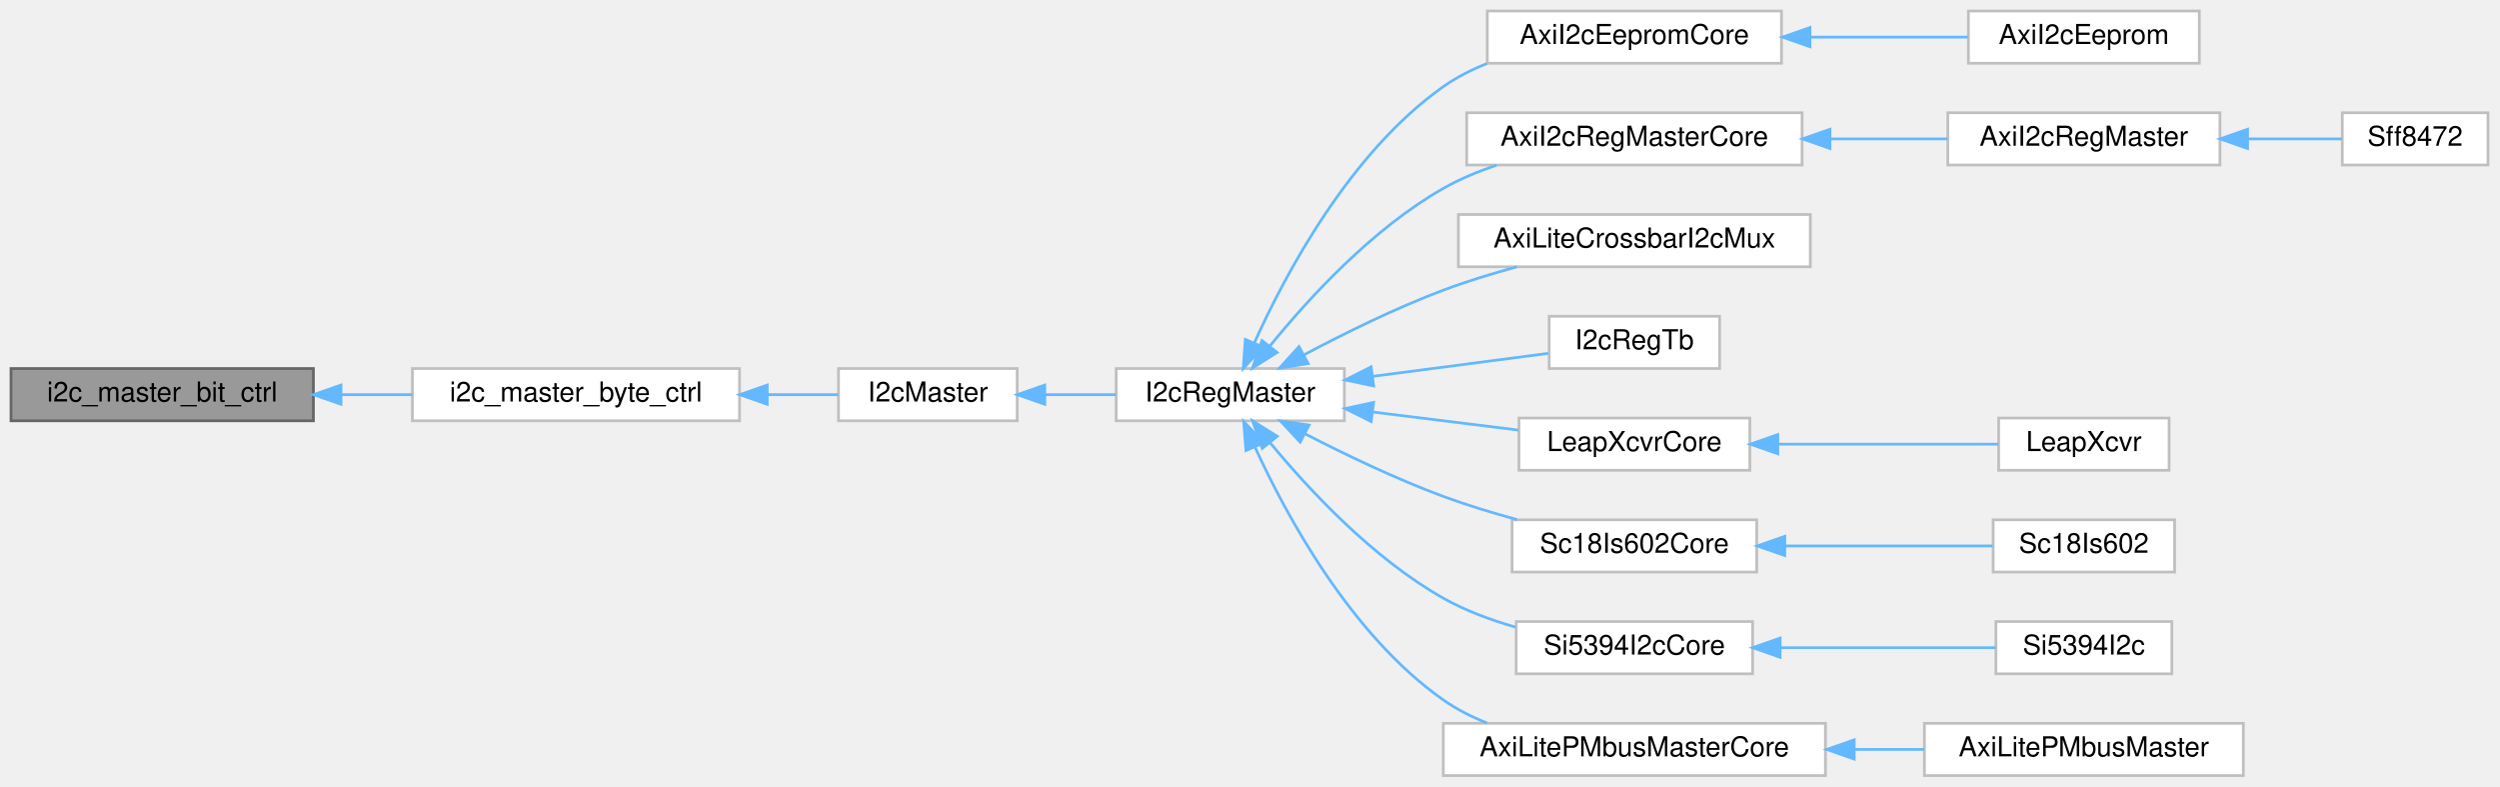
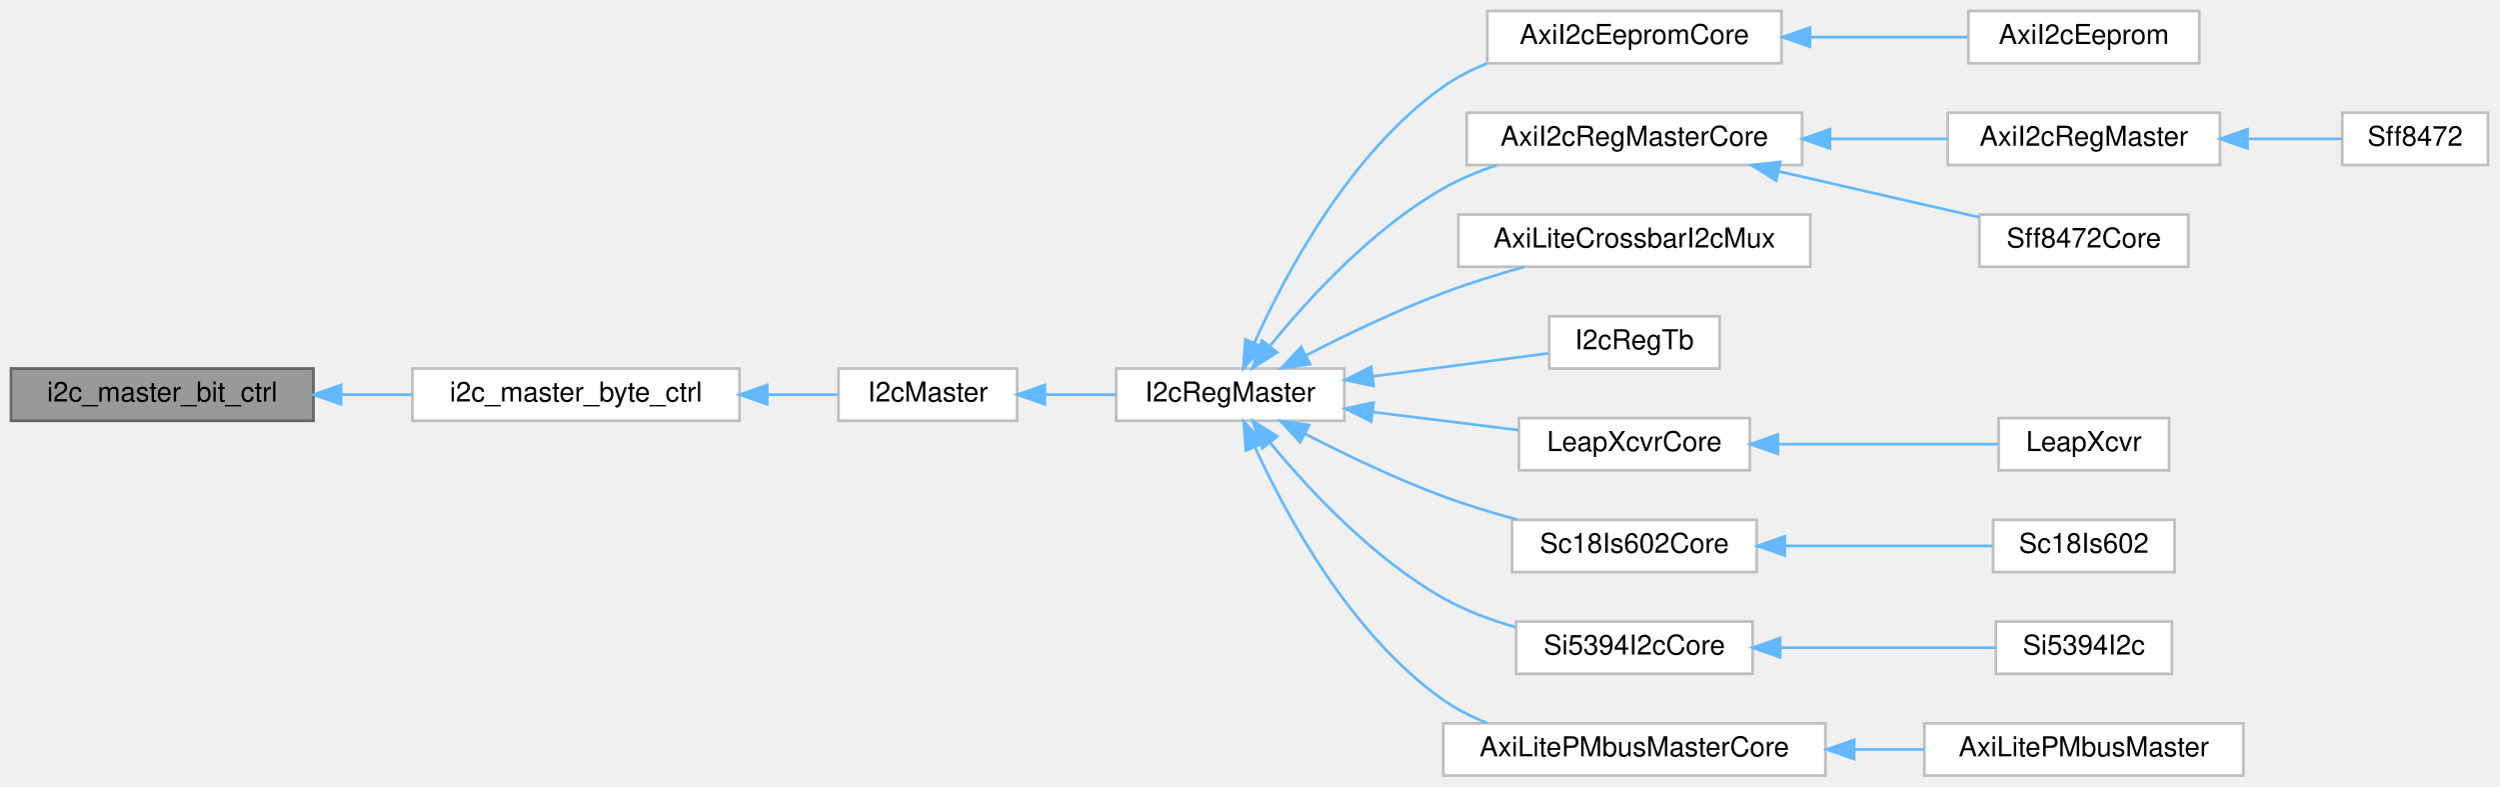
<svg xmlns="http://www.w3.org/2000/svg" xmlns:xlink="http://www.w3.org/1999/xlink" width="909pt" height="286pt" viewBox="0.00 0.00 909.00 286.00">
  <g id="graph0" class="graph" transform="scale(1 1) rotate(0) translate(4 282)">
    <g id="Node000001" class="node">
      <g id="a_Node000001">
        <a xlink:title=" ">
          <polygon fill="#999999" stroke="#666666" points="110,-148 0,-148 0,-129 110,-129 110,-148" />
          <text text-anchor="middle" x="55" y="-136" font-family="Helvetica,sans-Serif" font-size="10.00">i2c_master_bit_ctrl</text>
        </a>
      </g>
    </g>
    <g id="Node000002" class="node">
      <g id="a_Node000002">
        <a xlink:href="classi2c__master__byte__ctrl.html" target="_top" xlink:title=" ">
          <polygon fill="white" stroke="#bfbfbf" points="265,-148 146,-148 146,-129 265,-129 265,-148" />
          <text text-anchor="middle" x="205.5" y="-136" font-family="Helvetica,sans-Serif" font-size="10.00">i2c_master_byte_ctrl</text>
        </a>
      </g>
    </g>
    <g id="edge1_Node000001_Node000002" class="edge">
      <g id="a_edge1_Node000001_Node000002">
        <a xlink:title=" ">
          <path fill="none" stroke="#63b8ff" d="M120.04,-138.5C128.67,-138.5 137.48,-138.5 146,-138.5" />
          <polygon fill="#63b8ff" stroke="#63b8ff" points="120.03,-135 110.03,-138.5 120.03,-142 120.03,-135" />
        </a>
      </g>
    </g>
    <g id="Node000003" class="node">
      <g id="a_Node000003">
        <a xlink:href="classI2cMaster.html" target="_top" xlink:title=" ">
          <polygon fill="white" stroke="#bfbfbf" points="366,-148 301,-148 301,-129 366,-129 366,-148" />
          <text text-anchor="middle" x="333.5" y="-136" font-family="Helvetica,sans-Serif" font-size="10.00">I2cMaster</text>
        </a>
      </g>
    </g>
    <g id="edge2_Node000002_Node000003" class="edge">
      <g id="a_edge2_Node000002_Node000003">
        <a xlink:title=" ">
          <path fill="none" stroke="#63b8ff" d="M275.21,-138.5C284.16,-138.5 292.96,-138.5 300.87,-138.5" />
          <polygon fill="#63b8ff" stroke="#63b8ff" points="275.07,-135 265.07,-138.5 275.07,-142 275.07,-135" />
        </a>
      </g>
    </g>
    <g id="Node000004" class="node">
      <g id="a_Node000004">
        <a xlink:href="classI2cRegMaster.html" target="_top" xlink:title=" ">
          <polygon fill="white" stroke="#bfbfbf" points="485,-148 402,-148 402,-129 485,-129 485,-148" />
          <text text-anchor="middle" x="443.5" y="-136" font-family="Helvetica,sans-Serif" font-size="10.00">I2cRegMaster</text>
        </a>
      </g>
    </g>
    <g id="edge3_Node000003_Node000004" class="edge">
      <g id="a_edge3_Node000003_Node000004">
        <a xlink:title=" ">
          <path fill="none" stroke="#63b8ff" d="M376.08,-138.5C384.55,-138.5 393.44,-138.5 401.87,-138.5" />
          <polygon fill="#63b8ff" stroke="#63b8ff" points="376.03,-135 366.03,-138.5 376.03,-142 376.03,-135" />
        </a>
      </g>
    </g>
    <g id="Node000005" class="node">
      <g id="a_Node000005">
        <a xlink:href="classAxiI2cEepromCore.html" target="_top" xlink:title=" ">
          <polygon fill="white" stroke="#bfbfbf" points="644,-278 537,-278 537,-259 644,-259 644,-278" />
          <text text-anchor="middle" x="590.5" y="-266" font-family="Helvetica,sans-Serif" font-size="10.00">AxiI2cEepromCore</text>
        </a>
      </g>
    </g>
    <g id="edge4_Node000004_Node000005" class="edge">
      <g id="a_edge4_Node000004_Node000005">
        <a xlink:title=" ">
          <path fill="none" stroke="#63b8ff" d="M452.19,-157.2C463.5,-182.3 487.01,-226.52 521,-250.5 525.82,-253.9 531.25,-256.66 536.87,-258.9" />
          <polygon fill="#63b8ff" stroke="#63b8ff" points="455.4,-155.8 448.22,-148.01 448.98,-158.58 455.4,-155.8" />
        </a>
      </g>
    </g>
    <g id="Node000007" class="node">
      <g id="a_Node000007">
        <a xlink:href="classAxiI2cRegMasterCore.html" target="_top" xlink:title=" ">
          <polygon fill="white" stroke="#bfbfbf" points="651.5,-241 529.5,-241 529.5,-222 651.5,-222 651.5,-241" />
          <text text-anchor="middle" x="590.5" y="-229" font-family="Helvetica,sans-Serif" font-size="10.00">AxiI2cRegMasterCore</text>
        </a>
      </g>
    </g>
    <g id="edge6_Node000004_Node000007" class="edge">
      <g id="a_edge6_Node000004_Node000007">
        <a xlink:title=" ">
          <path fill="none" stroke="#63b8ff" d="M457.99,-156.28C471.93,-173.43 495.24,-198.88 521,-213.5 526.99,-216.9 533.63,-219.67 540.36,-221.93" />
          <polygon fill="#63b8ff" stroke="#63b8ff" points="460.53,-153.85 451.58,-148.17 455.03,-158.19 460.53,-153.85" />
        </a>
      </g>
    </g>
-     <g id="Node000010" class="node">
-       <g id="a_Node000010">
+     <g id="Node000011" class="node">
+       <g id="a_Node000011">
        <a xlink:href="classAxiLiteCrossbarI2cMux.html" target="_top" xlink:title=" ">
          <polygon fill="white" stroke="#bfbfbf" points="654.5,-204 526.5,-204 526.5,-185 654.5,-185 654.5,-204" />
          <text text-anchor="middle" x="590.5" y="-192" font-family="Helvetica,sans-Serif" font-size="10.00">AxiLiteCrossbarI2cMux</text>
        </a>
      </g>
    </g>
-     <g id="edge9_Node000004_Node000010" class="edge">
-       <g id="a_edge9_Node000004_Node000010">
-         <a xlink:title=" ">
-           <path fill="none" stroke="#63b8ff" d="M470.28,-152.96C484.85,-160.7 503.57,-169.96 521,-176.5 529.52,-179.7 538.84,-182.55 547.78,-184.99" />
-           <polygon fill="#63b8ff" stroke="#63b8ff" points="471.83,-149.82 461.37,-148.13 468.5,-155.97 471.83,-149.82" />
-         </a>
-       </g>
-     </g>
-     <g id="Node000011" class="node">
-       <g id="a_Node000011">
+     <g id="edge10_Node000004_Node000011" class="edge">
+       <g id="a_edge10_Node000004_Node000011">
+         <a xlink:title=" ">
+           <path fill="none" stroke="#63b8ff" d="M470.94,-152.74C485.44,-160.18 503.9,-169.05 521,-175.5 530.35,-179.03 540.65,-182.22 550.35,-184.95" />
+           <polygon fill="#63b8ff" stroke="#63b8ff" points="472.52,-149.62 462.03,-148.1 469.28,-155.83 472.52,-149.62" />
+         </a>
+       </g>
+     </g>
+     <g id="Node000012" class="node">
+       <g id="a_Node000012">
        <a xlink:href="classI2cRegTb.html" target="_top" xlink:title=" ">
          <polygon fill="white" stroke="#bfbfbf" points="621.5,-167 559.5,-167 559.5,-148 621.5,-148 621.5,-167" />
          <text text-anchor="middle" x="590.5" y="-155" font-family="Helvetica,sans-Serif" font-size="10.00">I2cRegTb</text>
        </a>
      </g>
    </g>
-     <g id="edge10_Node000004_Node000011" class="edge">
-       <g id="a_edge10_Node000004_Node000011">
+     <g id="edge11_Node000004_Node000012" class="edge">
+       <g id="a_edge11_Node000004_Node000012">
        <a xlink:title=" ">
          <path fill="none" stroke="#63b8ff" d="M495.46,-145.18C516.73,-147.96 540.72,-151.11 559.14,-153.52" />
          <polygon fill="#63b8ff" stroke="#63b8ff" points="495.65,-141.67 485.28,-143.84 494.74,-148.61 495.65,-141.67" />
        </a>
      </g>
    </g>
-     <g id="Node000012" class="node">
-       <g id="a_Node000012">
+     <g id="Node000013" class="node">
+       <g id="a_Node000013">
        <a xlink:href="classLeapXcvrCore.html" target="_top" xlink:title=" ">
          <polygon fill="white" stroke="#bfbfbf" points="632.5,-130 548.5,-130 548.5,-111 632.5,-111 632.5,-130" />
          <text text-anchor="middle" x="590.5" y="-118" font-family="Helvetica,sans-Serif" font-size="10.00">LeapXcvrCore</text>
        </a>
      </g>
    </g>
-     <g id="edge11_Node000004_Node000012" class="edge">
-       <g id="a_edge11_Node000004_Node000012">
+     <g id="edge12_Node000004_Node000013" class="edge">
+       <g id="a_edge12_Node000004_Node000013">
        <a xlink:title=" ">
          <path fill="none" stroke="#63b8ff" d="M495.24,-132.2C512.59,-130.05 531.77,-127.67 548.28,-125.62" />
          <polygon fill="#63b8ff" stroke="#63b8ff" points="494.77,-128.73 485.28,-133.44 495.63,-135.68 494.77,-128.73" />
        </a>
      </g>
    </g>
-     <g id="Node000014" class="node">
-       <g id="a_Node000014">
+     <g id="Node000015" class="node">
+       <g id="a_Node000015">
        <a xlink:href="classSc18Is602Core.html" target="_top" xlink:title=" ">
          <polygon fill="white" stroke="#bfbfbf" points="635,-93 546,-93 546,-74 635,-74 635,-93" />
          <text text-anchor="middle" x="590.5" y="-81" font-family="Helvetica,sans-Serif" font-size="10.00">Sc18Is602Core</text>
        </a>
      </g>
    </g>
-     <g id="edge13_Node000004_Node000014" class="edge">
-       <g id="a_edge13_Node000004_Node000014">
+     <g id="edge14_Node000004_Node000015" class="edge">
+       <g id="a_edge14_Node000004_Node000015">
        <a xlink:title=" ">
          <path fill="none" stroke="#63b8ff" d="M470.61,-124.31C485.15,-116.81 503.74,-107.87 521,-101.5 529.54,-98.35 538.86,-95.51 547.8,-93.08" />
          <polygon fill="#63b8ff" stroke="#63b8ff" points="468.93,-121.24 461.7,-128.99 472.18,-127.44 468.93,-121.24" />
        </a>
      </g>
    </g>
-     <g id="Node000016" class="node">
-       <g id="a_Node000016">
+     <g id="Node000017" class="node">
+       <g id="a_Node000017">
        <a xlink:href="classSi5394I2cCore.html" target="_top" xlink:title=" ">
          <polygon fill="white" stroke="#bfbfbf" points="633.5,-56 547.5,-56 547.5,-37 633.5,-37 633.5,-56" />
          <text text-anchor="middle" x="590.5" y="-44" font-family="Helvetica,sans-Serif" font-size="10.00">Si5394I2cCore</text>
        </a>
      </g>
    </g>
-     <g id="edge15_Node000004_Node000016" class="edge">
-       <g id="a_edge15_Node000004_Node000016">
+     <g id="edge16_Node000004_Node000017" class="edge">
+       <g id="a_edge16_Node000004_Node000017">
        <a xlink:title=" ">
          <path fill="none" stroke="#63b8ff" d="M458.04,-120.97C472.02,-104.05 495.36,-78.94 521,-64.5 529.04,-59.97 538.24,-56.56 547.24,-53.98" />
          <polygon fill="#63b8ff" stroke="#63b8ff" points="455.14,-118.98 451.61,-128.97 460.6,-123.36 455.14,-118.98" />
        </a>
      </g>
    </g>
-     <g id="Node000018" class="node">
-       <g id="a_Node000018">
+     <g id="Node000019" class="node">
+       <g id="a_Node000019">
        <a xlink:href="classAxiLitePMbusMasterCore.html" target="_top" xlink:title=" ">
          <polygon fill="white" stroke="#bfbfbf" points="660,-19 521,-19 521,0 660,0 660,-19" />
          <text text-anchor="middle" x="590.5" y="-7" font-family="Helvetica,sans-Serif" font-size="10.00">AxiLitePMbusMasterCore</text>
        </a>
      </g>
    </g>
-     <g id="edge17_Node000004_Node000018" class="edge">
-       <g id="a_edge17_Node000004_Node000018">
+     <g id="edge18_Node000004_Node000019" class="edge">
+       <g id="a_edge18_Node000004_Node000019">
        <a xlink:title=" ">
          <path fill="none" stroke="#63b8ff" d="M452.41,-119.6C463.83,-94.65 487.33,-51.14 521,-27.5 525.83,-24.11 531.26,-21.36 536.89,-19.12" />
          <polygon fill="#63b8ff" stroke="#63b8ff" points="449.21,-118.19 448.38,-128.75 455.61,-121.01 449.21,-118.19" />
        </a>
      </g>
    </g>
    <g id="Node000006" class="node">
      <g id="a_Node000006">
        <a xlink:href="classAxiI2cEeprom.html" target="_top" xlink:title=" ">
          <polygon fill="white" stroke="#bfbfbf" points="796,-278 712,-278 712,-259 796,-259 796,-278" />
          <text text-anchor="middle" x="754" y="-266" font-family="Helvetica,sans-Serif" font-size="10.00">AxiI2cEeprom</text>
        </a>
      </g>
    </g>
    <g id="edge5_Node000005_Node000006" class="edge">
      <g id="a_edge5_Node000005_Node000006">
        <a xlink:title=" ">
          <path fill="none" stroke="#63b8ff" d="M654.58,-268.5C673.79,-268.5 694.41,-268.5 711.78,-268.5" />
          <polygon fill="#63b8ff" stroke="#63b8ff" points="654.38,-265 644.38,-268.5 654.38,-272 654.38,-265" />
        </a>
      </g>
    </g>
    <g id="Node000008" class="node">
      <g id="a_Node000008">
        <a xlink:href="classAxiI2cRegMaster.html" target="_top" xlink:title=" ">
          <polygon fill="white" stroke="#bfbfbf" points="803.5,-241 704.5,-241 704.5,-222 803.5,-222 803.5,-241" />
          <text text-anchor="middle" x="754" y="-229" font-family="Helvetica,sans-Serif" font-size="10.00">AxiI2cRegMaster</text>
        </a>
      </g>
    </g>
    <g id="edge7_Node000007_Node000008" class="edge">
      <g id="a_edge7_Node000007_Node000008">
        <a xlink:title=" ">
          <path fill="none" stroke="#63b8ff" d="M661.96,-231.5C676.28,-231.5 691.04,-231.5 704.4,-231.5" />
          <polygon fill="#63b8ff" stroke="#63b8ff" points="661.64,-228 651.64,-231.5 661.64,-235 661.64,-228" />
        </a>
      </g>
    </g>
+     <g id="Node000010" class="node">
+       <g id="a_Node000010">
+         <a xlink:href="classSff8472Core.html" target="_top" xlink:title=" ">
+           <polygon fill="white" stroke="#bfbfbf" points="792,-204 716,-204 716,-185 792,-185 792,-204" />
+           <text text-anchor="middle" x="754" y="-192" font-family="Helvetica,sans-Serif" font-size="10.00">Sff8472Core</text>
+         </a>
+       </g>
+     </g>
+     <g id="edge9_Node000007_Node000010" class="edge">
+       <g id="a_edge9_Node000007_Node000010">
+         <a xlink:title=" ">
+           <path fill="none" stroke="#63b8ff" d="M642.99,-219.7C666.71,-214.27 694.33,-207.94 715.96,-202.99" />
+           <polygon fill="#63b8ff" stroke="#63b8ff" points="642.06,-216.33 633.09,-221.97 643.62,-223.15 642.06,-216.33" />
+         </a>
+       </g>
+     </g>
    <g id="Node000009" class="node">
      <g id="a_Node000009">
        <a xlink:href="classSff8472.html" target="_top" xlink:title=" ">
          <polygon fill="white" stroke="#bfbfbf" points="901,-241 848,-241 848,-222 901,-222 901,-241" />
          <text text-anchor="middle" x="874.5" y="-229" font-family="Helvetica,sans-Serif" font-size="10.00">Sff8472</text>
        </a>
      </g>
    </g>
    <g id="edge8_Node000008_Node000009" class="edge">
      <g id="a_edge8_Node000008_Node000009">
        <a xlink:title=" ">
          <path fill="none" stroke="#63b8ff" d="M813.62,-231.5C825.68,-231.5 837.78,-231.5 847.91,-231.5" />
          <polygon fill="#63b8ff" stroke="#63b8ff" points="813.54,-228 803.54,-231.5 813.54,-235 813.54,-228" />
        </a>
      </g>
    </g>
-     <g id="Node000013" class="node">
-       <g id="a_Node000013">
+     <g id="Node000014" class="node">
+       <g id="a_Node000014">
        <a xlink:href="classLeapXcvr.html" target="_top" xlink:title=" ">
          <polygon fill="white" stroke="#bfbfbf" points="785,-130 723,-130 723,-111 785,-111 785,-130" />
          <text text-anchor="middle" x="754" y="-118" font-family="Helvetica,sans-Serif" font-size="10.00">LeapXcvr</text>
        </a>
      </g>
    </g>
-     <g id="edge12_Node000012_Node000013" class="edge">
-       <g id="a_edge12_Node000012_Node000013">
+     <g id="edge13_Node000013_Node000014" class="edge">
+       <g id="a_edge13_Node000013_Node000014">
        <a xlink:title=" ">
          <path fill="none" stroke="#63b8ff" d="M642.88,-120.5C669.23,-120.5 700.42,-120.5 722.87,-120.5" />
          <polygon fill="#63b8ff" stroke="#63b8ff" points="642.67,-117 632.67,-120.5 642.67,-124 642.67,-117" />
        </a>
      </g>
    </g>
-     <g id="Node000015" class="node">
-       <g id="a_Node000015">
+     <g id="Node000016" class="node">
+       <g id="a_Node000016">
        <a xlink:href="classSc18Is602.html" target="_top" xlink:title=" ">
          <polygon fill="white" stroke="#bfbfbf" points="787,-93 721,-93 721,-74 787,-74 787,-93" />
          <text text-anchor="middle" x="754" y="-81" font-family="Helvetica,sans-Serif" font-size="10.00">Sc18Is602</text>
        </a>
      </g>
    </g>
-     <g id="edge14_Node000014_Node000015" class="edge">
-       <g id="a_edge14_Node000014_Node000015">
+     <g id="edge15_Node000015_Node000016" class="edge">
+       <g id="a_edge15_Node000015_Node000016">
        <a xlink:title=" ">
          <path fill="none" stroke="#63b8ff" d="M645.29,-83.5C670.31,-83.5 699.22,-83.5 720.79,-83.5" />
          <polygon fill="#63b8ff" stroke="#63b8ff" points="645.2,-80 635.2,-83.5 645.2,-87 645.2,-80" />
        </a>
      </g>
    </g>
-     <g id="Node000017" class="node">
-       <g id="a_Node000017">
+     <g id="Node000018" class="node">
+       <g id="a_Node000018">
        <a xlink:href="classSi5394I2c.html" target="_top" xlink:title=" ">
          <polygon fill="white" stroke="#bfbfbf" points="786,-56 722,-56 722,-37 786,-37 786,-56" />
          <text text-anchor="middle" x="754" y="-44" font-family="Helvetica,sans-Serif" font-size="10.00">Si5394I2c</text>
        </a>
      </g>
    </g>
-     <g id="edge16_Node000016_Node000017" class="edge">
-       <g id="a_edge16_Node000016_Node000017">
+     <g id="edge17_Node000017_Node000018" class="edge">
+       <g id="a_edge17_Node000017_Node000018">
        <a xlink:title=" ">
          <path fill="none" stroke="#63b8ff" d="M643.53,-46.5C669.38,-46.5 699.73,-46.5 721.91,-46.5" />
          <polygon fill="#63b8ff" stroke="#63b8ff" points="643.51,-43 633.51,-46.5 643.51,-50 643.51,-43" />
        </a>
      </g>
    </g>
-     <g id="Node000019" class="node">
-       <g id="a_Node000019">
+     <g id="Node000020" class="node">
+       <g id="a_Node000020">
        <a xlink:href="classAxiLitePMbusMaster.html" target="_top" xlink:title=" ">
          <polygon fill="white" stroke="#bfbfbf" points="812,-19 696,-19 696,0 812,0 812,-19" />
          <text text-anchor="middle" x="754" y="-7" font-family="Helvetica,sans-Serif" font-size="10.00">AxiLitePMbusMaster</text>
        </a>
      </g>
    </g>
-     <g id="edge18_Node000018_Node000019" class="edge">
-       <g id="a_edge18_Node000018_Node000019">
+     <g id="edge19_Node000019_Node000020" class="edge">
+       <g id="a_edge19_Node000019_Node000020">
        <a xlink:title=" ">
          <path fill="none" stroke="#63b8ff" d="M670.5,-9.5C679.08,-9.5 687.69,-9.5 695.94,-9.5" />
          <polygon fill="#63b8ff" stroke="#63b8ff" points="670.46,-6 660.46,-9.5 670.46,-13 670.46,-6" />
        </a>
      </g>
    </g>
  </g>
</svg>
